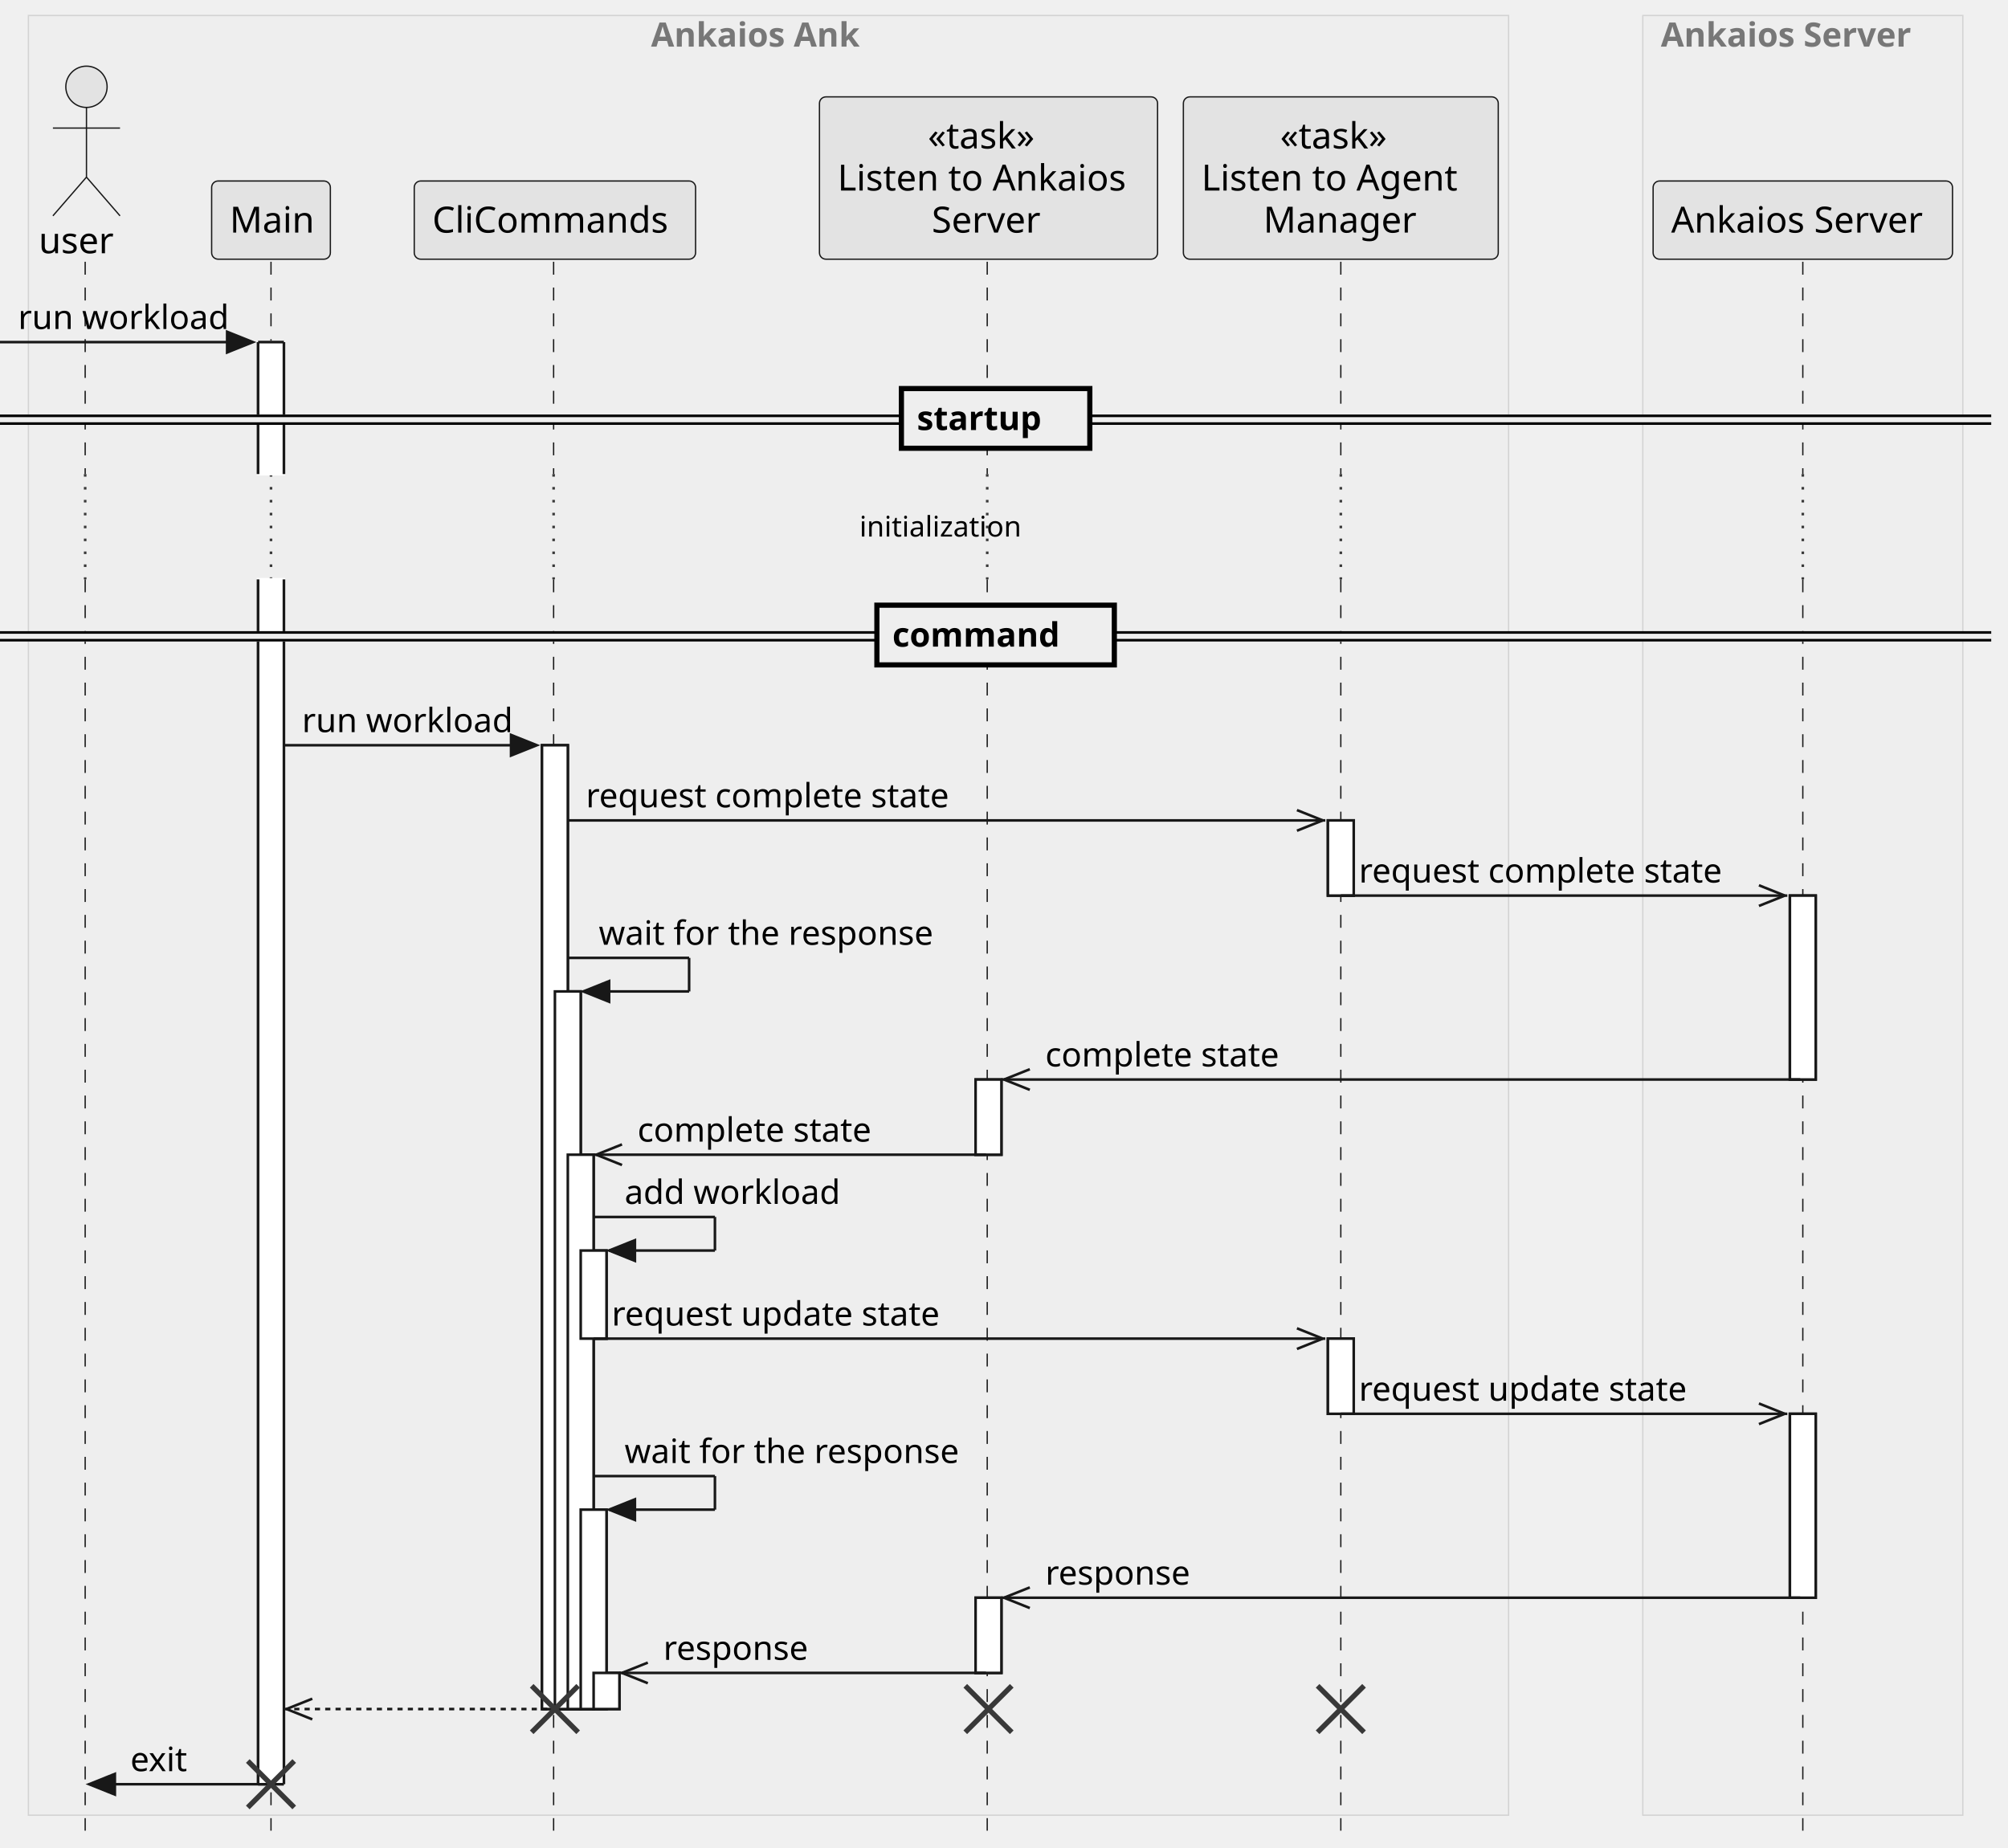
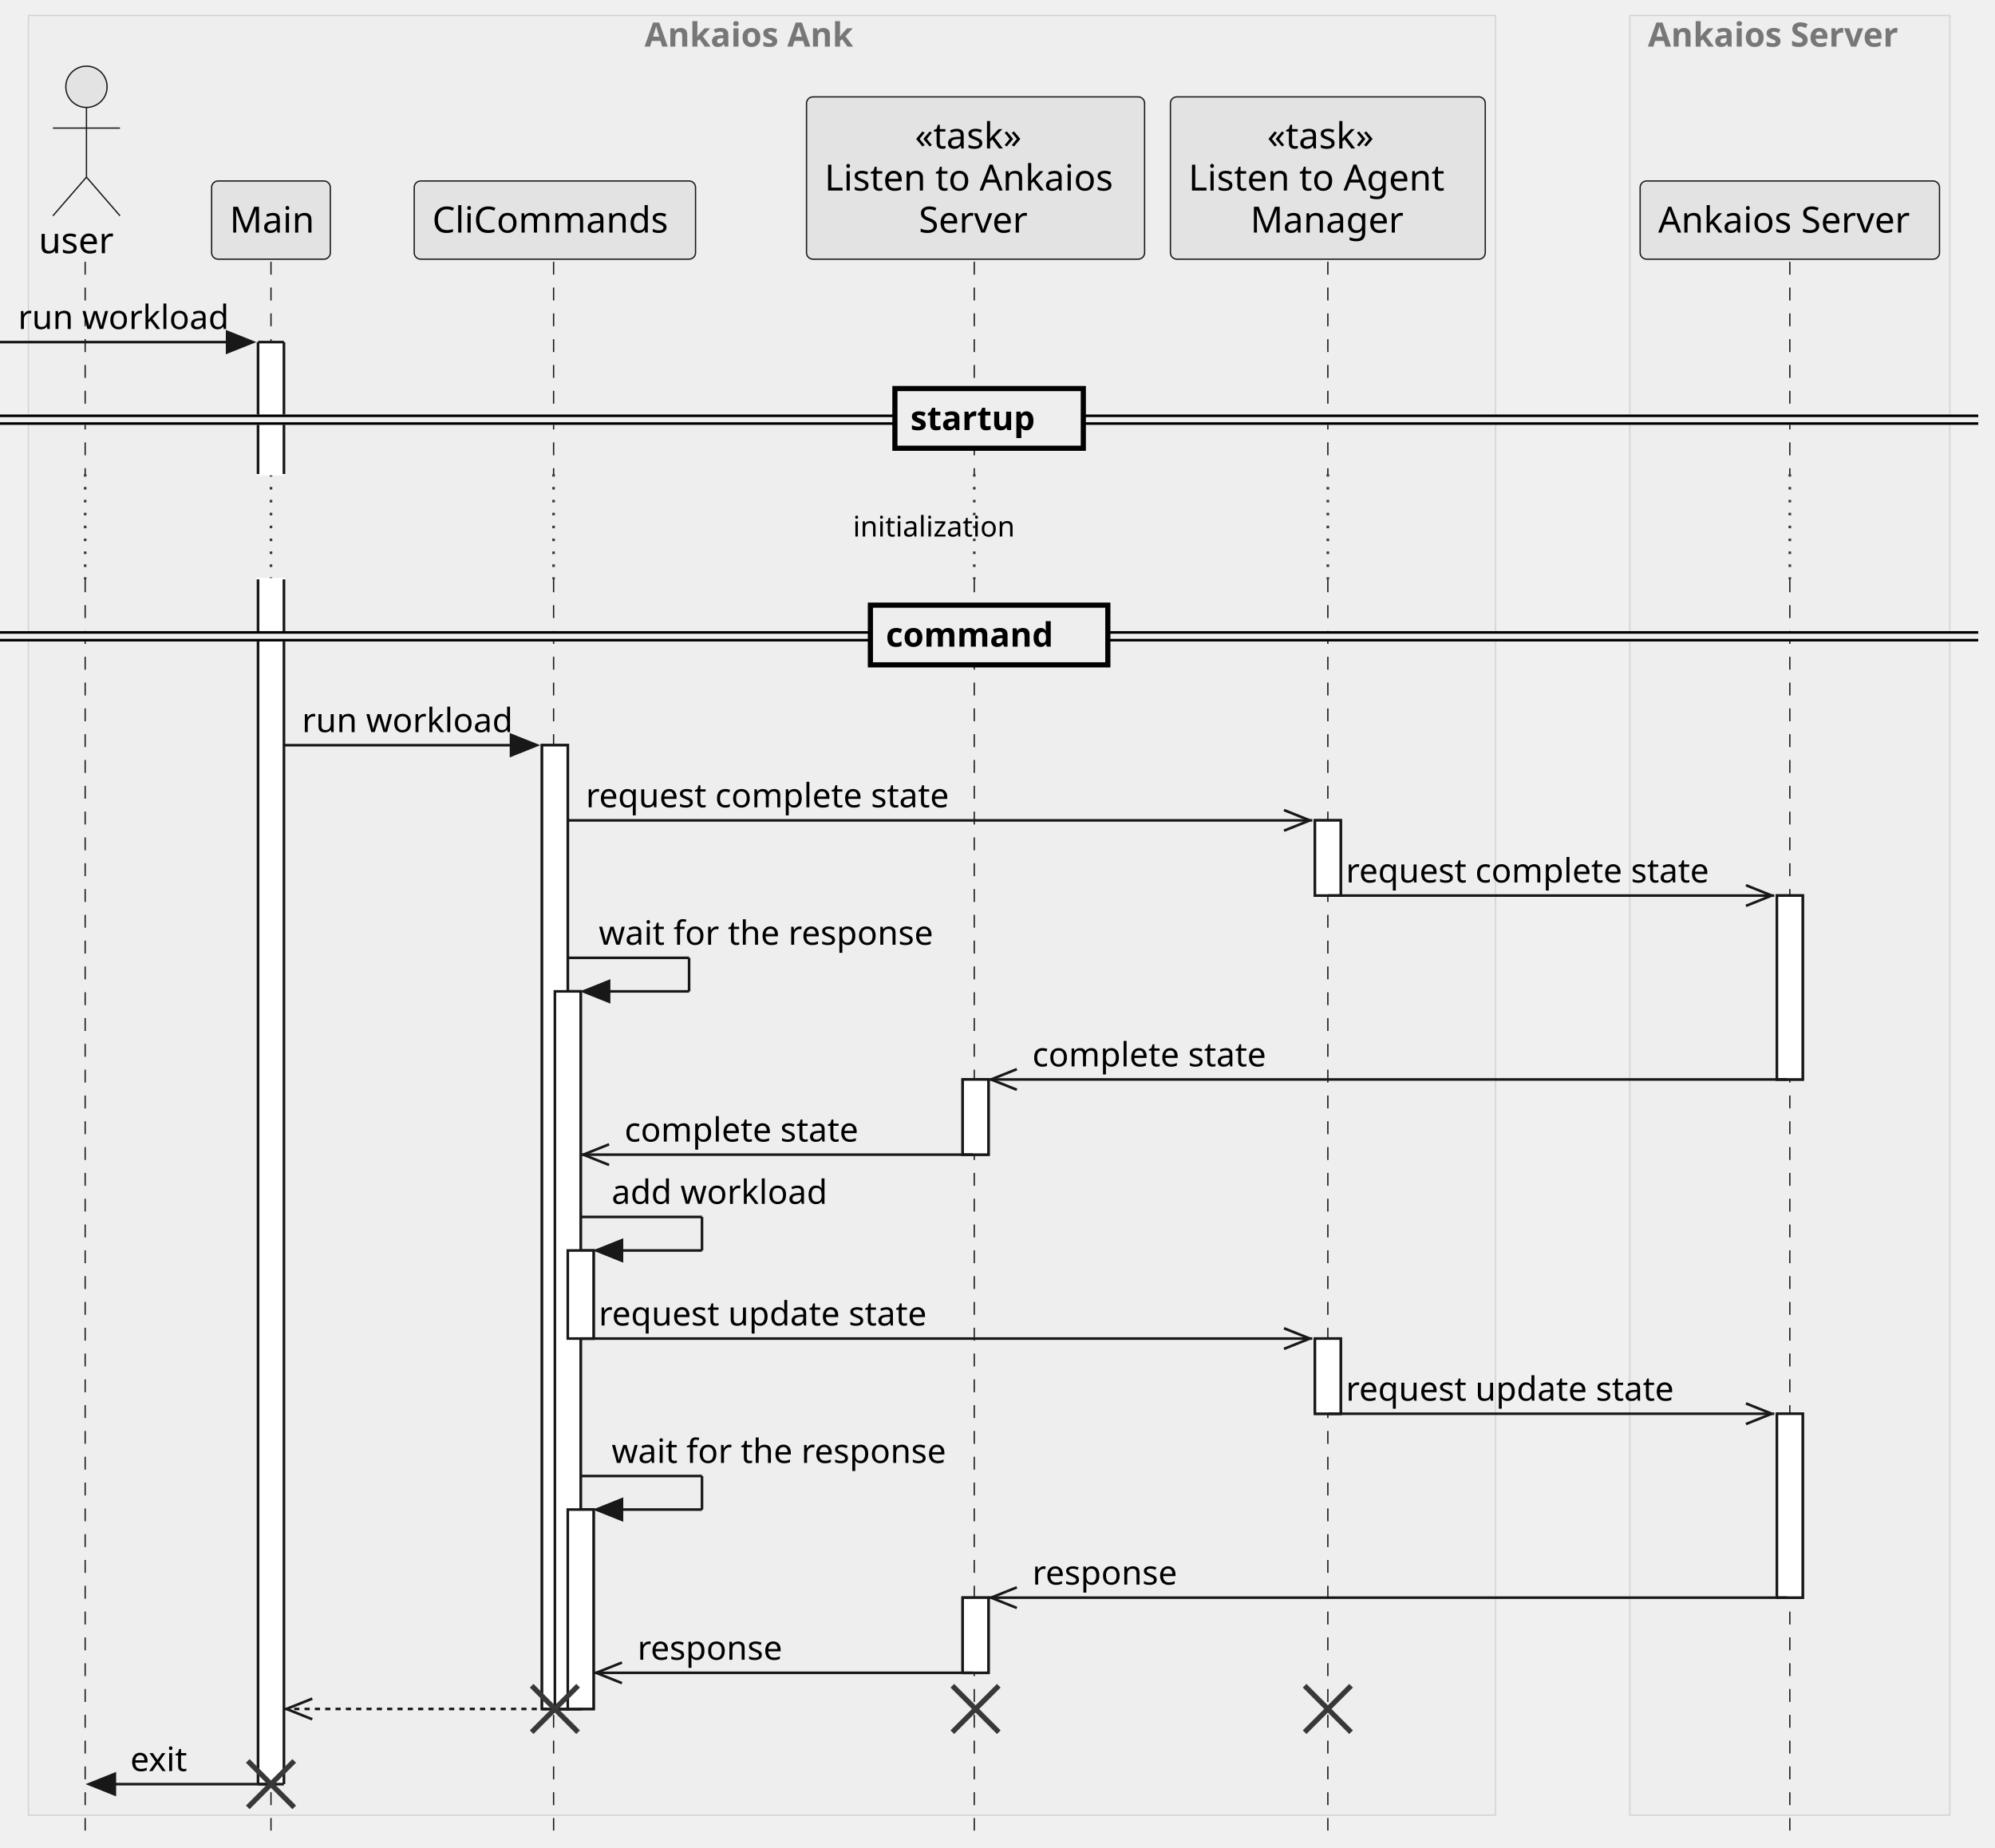
- <svg xmlns="http://www.w3.org/2000/svg" contentStyleType="text/css" height="716px" preserveAspectRatio="none" style="width:778px;height:716px;background:#FFFFFF;" version="1.1" viewBox="0 0 778 716" width="778px" zoomAndPan="magnify">
+ <svg xmlns="http://www.w3.org/2000/svg" contentStyleType="text/css" height="716px" preserveAspectRatio="none" style="width:773px;height:716px;background:#FFFFFF;" version="1.1" viewBox="0 0 773 716" width="773px" zoomAndPan="magnify">
  <defs />
  <g>
-     <rect fill="#EEEEEE" height="697.359" style="stroke:#D3D3D3;stroke-width:0.5;" width="573.5" x="11" y="6" />
-     <text fill="#777777" font-family="sans-serif" font-size="13" font-weight="bold" lengthAdjust="spacing" textLength="91" x="252.25" y="18.067">Ankaios Ank</text>
-     <rect fill="#EEEEEE" height="697.359" style="stroke:#D3D3D3;stroke-width:0.5;" width="124" x="636.5" y="6" />
-     <text fill="#777777" font-family="sans-serif" font-size="13" font-weight="bold" lengthAdjust="spacing" textLength="110" x="643.5" y="18.067">Ankaios Server</text>
+     <rect fill="#EEEEEE" height="697.359" style="stroke:#D3D3D3;stroke-width:0.5;" width="568.5" x="11" y="6" />
+     <text fill="#777777" font-family="sans-serif" font-size="13" font-weight="bold" lengthAdjust="spacing" textLength="91" x="249.75" y="18.067">Ankaios Ank</text>
+     <rect fill="#EEEEEE" height="697.359" style="stroke:#D3D3D3;stroke-width:0.5;" width="124" x="631.5" y="6" />
+     <text fill="#777777" font-family="sans-serif" font-size="13" font-weight="bold" lengthAdjust="spacing" textLength="110" x="638.5" y="18.067">Ankaios Server</text>
    <rect fill="#FFFFFF" height="51.133" style="stroke:#FFFFFF;stroke-width:1.0;" width="10" x="100" y="132.562" />
    <line style="stroke:#181818;stroke-width:1.0;" x1="100" x2="100" y1="132.562" y2="183.695" />
    <line style="stroke:#181818;stroke-width:1.0;" x1="110" x2="110" y1="132.562" y2="183.695" />
    <line style="stroke:#181818;stroke-width:1.0;" x1="100" x2="110" y1="132.562" y2="132.562" />
    <rect fill="#FFFFFF" height="466.859" style="stroke:#FFFFFF;stroke-width:1.0;" width="10" x="100" y="224.5" />
    <line style="stroke:#181818;stroke-width:1.0;" x1="100" x2="100" y1="224.5" y2="691.359" />
    <line style="stroke:#181818;stroke-width:1.0;" x1="110" x2="110" y1="224.5" y2="691.359" />
    <line style="stroke:#181818;stroke-width:1.0;" x1="100" x2="110" y1="691.359" y2="691.359" />
    <rect fill="#FFFFFF" height="373.461" style="stroke:#181818;stroke-width:1.0;" width="10" x="210" y="288.766" />
    <rect fill="#FFFFFF" height="278.062" style="stroke:#181818;stroke-width:1.0;" width="10" x="215" y="384.164" />
-     <rect fill="#FFFFFF" height="214.797" style="stroke:#181818;stroke-width:1.0;" width="10" x="220" y="447.43" />
-     <rect fill="#FFFFFF" height="34.133" style="stroke:#181818;stroke-width:1.0;" width="10" x="225" y="484.562" />
-     <rect fill="#FFFFFF" height="77.266" style="stroke:#181818;stroke-width:1.0;" width="10" x="225" y="584.961" />
-     <rect fill="#FFFFFF" height="14" style="stroke:#181818;stroke-width:1.0;" width="10" x="230" y="648.227" />
-     <rect fill="#FFFFFF" height="29.133" style="stroke:#181818;stroke-width:1.0;" width="10" x="378" y="418.297" />
-     <rect fill="#FFFFFF" height="29.133" style="stroke:#181818;stroke-width:1.0;" width="10" x="378" y="619.094" />
-     <rect fill="#FFFFFF" height="29.133" style="stroke:#181818;stroke-width:1.0;" width="10" x="514.5" y="317.898" />
-     <rect fill="#FFFFFF" height="29.133" style="stroke:#181818;stroke-width:1.0;" width="10" x="514.5" y="518.695" />
-     <rect fill="#FFFFFF" height="71.266" style="stroke:#181818;stroke-width:1.0;" width="10" x="693.5" y="347.031" />
-     <rect fill="#FFFFFF" height="71.266" style="stroke:#181818;stroke-width:1.0;" width="10" x="693.5" y="547.828" />
+     <rect fill="#FFFFFF" height="34.133" style="stroke:#181818;stroke-width:1.0;" width="10" x="220" y="484.562" />
+     <rect fill="#FFFFFF" height="77.266" style="stroke:#181818;stroke-width:1.0;" width="10" x="220" y="584.961" />
+     <rect fill="#FFFFFF" height="29.133" style="stroke:#181818;stroke-width:1.0;" width="10" x="373" y="418.297" />
+     <rect fill="#FFFFFF" height="29.133" style="stroke:#181818;stroke-width:1.0;" width="10" x="373" y="619.094" />
+     <rect fill="#FFFFFF" height="29.133" style="stroke:#181818;stroke-width:1.0;" width="10" x="509.5" y="317.898" />
+     <rect fill="#FFFFFF" height="29.133" style="stroke:#181818;stroke-width:1.0;" width="10" x="509.5" y="518.695" />
+     <rect fill="#FFFFFF" height="71.266" style="stroke:#181818;stroke-width:1.0;" width="10" x="688.5" y="347.031" />
+     <rect fill="#FFFFFF" height="71.266" style="stroke:#181818;stroke-width:1.0;" width="10" x="688.5" y="547.828" />
    <line style="stroke:#181818;stroke-width:0.5;stroke-dasharray:5.0,5.0;" x1="33" x2="33" y1="101.43" y2="183.695" />
    <line style="stroke:#383838;stroke-width:1.0;stroke-dasharray:1.0,4.0;" x1="33" x2="33" y1="183.695" y2="224.5" />
    <line style="stroke:#181818;stroke-width:0.5;stroke-dasharray:5.0,5.0;" x1="33" x2="33" y1="224.5" y2="709.359" />
    <line style="stroke:#181818;stroke-width:0.5;stroke-dasharray:5.0,5.0;" x1="105" x2="105" y1="101.43" y2="183.695" />
    <line style="stroke:#383838;stroke-width:1.0;stroke-dasharray:1.0,4.0;" x1="105" x2="105" y1="183.695" y2="224.5" />
    <line style="stroke:#181818;stroke-width:0.5;stroke-dasharray:5.0,5.0;" x1="105" x2="105" y1="224.5" y2="709.359" />
    <line style="stroke:#181818;stroke-width:0.5;stroke-dasharray:5.0,5.0;" x1="214.5" x2="214.5" y1="101.43" y2="183.695" />
    <line style="stroke:#383838;stroke-width:1.0;stroke-dasharray:1.0,4.0;" x1="214.5" x2="214.5" y1="183.695" y2="224.5" />
    <line style="stroke:#181818;stroke-width:0.5;stroke-dasharray:5.0,5.0;" x1="214.5" x2="214.5" y1="224.5" y2="709.359" />
-     <line style="stroke:#181818;stroke-width:0.5;stroke-dasharray:5.0,5.0;" x1="382.5" x2="382.5" y1="101.43" y2="183.695" />
-     <line style="stroke:#383838;stroke-width:1.0;stroke-dasharray:1.0,4.0;" x1="382.5" x2="382.5" y1="183.695" y2="224.5" />
-     <line style="stroke:#181818;stroke-width:0.5;stroke-dasharray:5.0,5.0;" x1="382.5" x2="382.5" y1="224.5" y2="709.359" />
-     <line style="stroke:#181818;stroke-width:0.5;stroke-dasharray:5.0,5.0;" x1="519.5" x2="519.5" y1="101.43" y2="183.695" />
-     <line style="stroke:#383838;stroke-width:1.0;stroke-dasharray:1.0,4.0;" x1="519.5" x2="519.5" y1="183.695" y2="224.5" />
-     <line style="stroke:#181818;stroke-width:0.5;stroke-dasharray:5.0,5.0;" x1="519.5" x2="519.5" y1="224.5" y2="709.359" />
-     <line style="stroke:#181818;stroke-width:0.5;stroke-dasharray:5.0,5.0;" x1="698.5" x2="698.5" y1="101.43" y2="183.695" />
-     <line style="stroke:#383838;stroke-width:1.0;stroke-dasharray:1.0,4.0;" x1="698.5" x2="698.5" y1="183.695" y2="224.5" />
-     <line style="stroke:#181818;stroke-width:0.5;stroke-dasharray:5.0,5.0;" x1="698.5" x2="698.5" y1="224.5" y2="709.359" />
+     <line style="stroke:#181818;stroke-width:0.5;stroke-dasharray:5.0,5.0;" x1="377.5" x2="377.5" y1="101.43" y2="183.695" />
+     <line style="stroke:#383838;stroke-width:1.0;stroke-dasharray:1.0,4.0;" x1="377.5" x2="377.5" y1="183.695" y2="224.5" />
+     <line style="stroke:#181818;stroke-width:0.5;stroke-dasharray:5.0,5.0;" x1="377.5" x2="377.5" y1="224.5" y2="709.359" />
+     <line style="stroke:#181818;stroke-width:0.5;stroke-dasharray:5.0,5.0;" x1="514.5" x2="514.5" y1="101.43" y2="183.695" />
+     <line style="stroke:#383838;stroke-width:1.0;stroke-dasharray:1.0,4.0;" x1="514.5" x2="514.5" y1="183.695" y2="224.5" />
+     <line style="stroke:#181818;stroke-width:0.5;stroke-dasharray:5.0,5.0;" x1="514.5" x2="514.5" y1="224.5" y2="709.359" />
+     <line style="stroke:#181818;stroke-width:0.5;stroke-dasharray:5.0,5.0;" x1="693.5" x2="693.5" y1="101.43" y2="183.695" />
+     <line style="stroke:#383838;stroke-width:1.0;stroke-dasharray:1.0,4.0;" x1="693.5" x2="693.5" y1="183.695" y2="224.5" />
+     <line style="stroke:#181818;stroke-width:0.5;stroke-dasharray:5.0,5.0;" x1="693.5" x2="693.5" y1="224.5" y2="709.359" />
    <text fill="#000000" font-family="sans-serif" font-size="14" lengthAdjust="spacing" textLength="31" x="15" y="98.128">user</text>
    <ellipse cx="33.5" cy="33.633" fill="#E3E3E3" rx="8" ry="8" style="stroke:#181818;stroke-width:0.5;" />
    <path d="M33.5,41.633 L33.5,68.633 M20.5,49.633 L46.5,49.633 M33.5,68.633 L20.5,83.633 M33.5,68.633 L46.5,83.633 " fill="none" style="stroke:#181818;stroke-width:0.5;" />
    <rect fill="#E3E3E3" height="30.297" rx="2.5" ry="2.5" style="stroke:#181818;stroke-width:0.5;" width="46" x="82" y="70.133" />
    <text fill="#000000" font-family="sans-serif" font-size="14" lengthAdjust="spacing" textLength="32" x="89" y="90.128">Main</text>
    <rect fill="#E3E3E3" height="30.297" rx="2.5" ry="2.5" style="stroke:#181818;stroke-width:0.5;" width="109" x="160.5" y="70.133" />
    <text fill="#000000" font-family="sans-serif" font-size="14" lengthAdjust="spacing" textLength="95" x="167.5" y="90.128">CliCommands</text>
-     <rect fill="#E3E3E3" height="62.891" rx="2.5" ry="2.5" style="stroke:#181818;stroke-width:0.5;" width="131" x="317.5" y="37.539" />
-     <text fill="#000000" font-family="sans-serif" font-size="14" lengthAdjust="spacing" textLength="47" x="359.5" y="57.534">«task»</text>
-     <text fill="#000000" font-family="sans-serif" font-size="14" lengthAdjust="spacing" textLength="117" x="324.5" y="73.831">Listen to Ankaios</text>
-     <text fill="#000000" font-family="sans-serif" font-size="14" lengthAdjust="spacing" textLength="44" x="361" y="90.128">Server</text>
-     <rect fill="#E3E3E3" height="62.891" rx="2.5" ry="2.5" style="stroke:#181818;stroke-width:0.5;" width="122" x="458.5" y="37.539" />
-     <text fill="#000000" font-family="sans-serif" font-size="14" lengthAdjust="spacing" textLength="47" x="496" y="57.534">«task»</text>
-     <text fill="#000000" font-family="sans-serif" font-size="14" lengthAdjust="spacing" textLength="104" x="465.5" y="73.831">Listen to Agent</text>
-     <text fill="#000000" font-family="sans-serif" font-size="14" lengthAdjust="spacing" textLength="60" x="489.5" y="90.128">Manager</text>
-     <rect fill="#E3E3E3" height="30.297" rx="2.5" ry="2.5" style="stroke:#181818;stroke-width:0.5;" width="116" x="640.5" y="70.133" />
-     <text fill="#000000" font-family="sans-serif" font-size="14" lengthAdjust="spacing" textLength="102" x="647.5" y="90.128">Ankaios Server</text>
+     <rect fill="#E3E3E3" height="62.891" rx="2.5" ry="2.5" style="stroke:#181818;stroke-width:0.5;" width="131" x="312.5" y="37.539" />
+     <text fill="#000000" font-family="sans-serif" font-size="14" lengthAdjust="spacing" textLength="47" x="354.5" y="57.534">«task»</text>
+     <text fill="#000000" font-family="sans-serif" font-size="14" lengthAdjust="spacing" textLength="117" x="319.5" y="73.831">Listen to Ankaios</text>
+     <text fill="#000000" font-family="sans-serif" font-size="14" lengthAdjust="spacing" textLength="44" x="356" y="90.128">Server</text>
+     <rect fill="#E3E3E3" height="62.891" rx="2.5" ry="2.5" style="stroke:#181818;stroke-width:0.5;" width="122" x="453.5" y="37.539" />
+     <text fill="#000000" font-family="sans-serif" font-size="14" lengthAdjust="spacing" textLength="47" x="491" y="57.534">«task»</text>
+     <text fill="#000000" font-family="sans-serif" font-size="14" lengthAdjust="spacing" textLength="104" x="460.5" y="73.831">Listen to Agent</text>
+     <text fill="#000000" font-family="sans-serif" font-size="14" lengthAdjust="spacing" textLength="60" x="484.5" y="90.128">Manager</text>
+     <rect fill="#E3E3E3" height="30.297" rx="2.5" ry="2.5" style="stroke:#181818;stroke-width:0.5;" width="116" x="635.5" y="70.133" />
+     <text fill="#000000" font-family="sans-serif" font-size="14" lengthAdjust="spacing" textLength="102" x="642.5" y="90.128">Ankaios Server</text>
    <rect fill="#FFFFFF" height="51.133" style="stroke:#FFFFFF;stroke-width:1.0;" width="10" x="100" y="132.562" />
    <line style="stroke:#181818;stroke-width:1.0;" x1="100" x2="100" y1="132.562" y2="183.695" />
    <line style="stroke:#181818;stroke-width:1.0;" x1="110" x2="110" y1="132.562" y2="183.695" />
    <line style="stroke:#181818;stroke-width:1.0;" x1="100" x2="110" y1="132.562" y2="132.562" />
    <rect fill="#FFFFFF" height="466.859" style="stroke:#FFFFFF;stroke-width:1.0;" width="10" x="100" y="224.5" />
    <line style="stroke:#181818;stroke-width:1.0;" x1="100" x2="100" y1="224.5" y2="691.359" />
    <line style="stroke:#181818;stroke-width:1.0;" x1="110" x2="110" y1="224.5" y2="691.359" />
    <line style="stroke:#181818;stroke-width:1.0;" x1="100" x2="110" y1="691.359" y2="691.359" />
    <rect fill="#FFFFFF" height="373.461" style="stroke:#181818;stroke-width:1.0;" width="10" x="210" y="288.766" />
    <rect fill="#FFFFFF" height="278.062" style="stroke:#181818;stroke-width:1.0;" width="10" x="215" y="384.164" />
-     <rect fill="#FFFFFF" height="214.797" style="stroke:#181818;stroke-width:1.0;" width="10" x="220" y="447.43" />
-     <rect fill="#FFFFFF" height="34.133" style="stroke:#181818;stroke-width:1.0;" width="10" x="225" y="484.562" />
-     <rect fill="#FFFFFF" height="77.266" style="stroke:#181818;stroke-width:1.0;" width="10" x="225" y="584.961" />
-     <rect fill="#FFFFFF" height="14" style="stroke:#181818;stroke-width:1.0;" width="10" x="230" y="648.227" />
-     <rect fill="#FFFFFF" height="29.133" style="stroke:#181818;stroke-width:1.0;" width="10" x="378" y="418.297" />
-     <rect fill="#FFFFFF" height="29.133" style="stroke:#181818;stroke-width:1.0;" width="10" x="378" y="619.094" />
-     <rect fill="#FFFFFF" height="29.133" style="stroke:#181818;stroke-width:1.0;" width="10" x="514.5" y="317.898" />
-     <rect fill="#FFFFFF" height="29.133" style="stroke:#181818;stroke-width:1.0;" width="10" x="514.5" y="518.695" />
-     <rect fill="#FFFFFF" height="71.266" style="stroke:#181818;stroke-width:1.0;" width="10" x="693.5" y="347.031" />
-     <rect fill="#FFFFFF" height="71.266" style="stroke:#181818;stroke-width:1.0;" width="10" x="693.5" y="547.828" />
+     <rect fill="#FFFFFF" height="34.133" style="stroke:#181818;stroke-width:1.0;" width="10" x="220" y="484.562" />
+     <rect fill="#FFFFFF" height="77.266" style="stroke:#181818;stroke-width:1.0;" width="10" x="220" y="584.961" />
+     <rect fill="#FFFFFF" height="29.133" style="stroke:#181818;stroke-width:1.0;" width="10" x="373" y="418.297" />
+     <rect fill="#FFFFFF" height="29.133" style="stroke:#181818;stroke-width:1.0;" width="10" x="373" y="619.094" />
+     <rect fill="#FFFFFF" height="29.133" style="stroke:#181818;stroke-width:1.0;" width="10" x="509.5" y="317.898" />
+     <rect fill="#FFFFFF" height="29.133" style="stroke:#181818;stroke-width:1.0;" width="10" x="509.5" y="518.695" />
+     <rect fill="#FFFFFF" height="71.266" style="stroke:#181818;stroke-width:1.0;" width="10" x="688.5" y="347.031" />
+     <rect fill="#FFFFFF" height="71.266" style="stroke:#181818;stroke-width:1.0;" width="10" x="688.5" y="547.828" />
    <polygon fill="#181818" points="88,128.562,98,132.562,88,136.562" style="stroke:#181818;stroke-width:1.0;" />
    <line style="stroke:#181818;stroke-width:1.0;" x1="0" x2="94" y1="132.562" y2="132.562" />
    <text fill="#000000" font-family="sans-serif" font-size="13" lengthAdjust="spacing" textLength="81" x="7" y="127.497">run workload</text>
-     <rect fill="#EEEEEE" height="3" style="stroke:#EEEEEE;stroke-width:1.0;" width="771.5" x="0" y="161.129" />
-     <line style="stroke:#000000;stroke-width:1.0;" x1="0" x2="771.5" y1="161.129" y2="161.129" />
-     <line style="stroke:#000000;stroke-width:1.0;" x1="0" x2="771.5" y1="164.129" y2="164.129" />
-     <rect fill="#EEEEEE" height="23.133" style="stroke:#000000;stroke-width:2.0;" width="73" x="349.25" y="150.562" />
-     <text fill="#000000" font-family="sans-serif" font-size="13" font-weight="bold" lengthAdjust="spacing" textLength="54" x="355.25" y="166.629">startup</text>
-     <text fill="#000000" font-family="sans-serif" font-size="11" lengthAdjust="spacing" textLength="66" x="333" y="207.906">initialization</text>
-     <rect fill="#EEEEEE" height="3" style="stroke:#EEEEEE;stroke-width:1.0;" width="771.5" x="0" y="245.066" />
-     <line style="stroke:#000000;stroke-width:1.0;" x1="0" x2="771.5" y1="245.066" y2="245.066" />
-     <line style="stroke:#000000;stroke-width:1.0;" x1="0" x2="771.5" y1="248.066" y2="248.066" />
-     <rect fill="#EEEEEE" height="23.133" style="stroke:#000000;stroke-width:2.0;" width="92" x="339.75" y="234.5" />
-     <text fill="#000000" font-family="sans-serif" font-size="13" font-weight="bold" lengthAdjust="spacing" textLength="73" x="345.75" y="250.567">command</text>
+     <rect fill="#EEEEEE" height="3" style="stroke:#EEEEEE;stroke-width:1.0;" width="766.5" x="0" y="161.129" />
+     <line style="stroke:#000000;stroke-width:1.0;" x1="0" x2="766.5" y1="161.129" y2="161.129" />
+     <line style="stroke:#000000;stroke-width:1.0;" x1="0" x2="766.5" y1="164.129" y2="164.129" />
+     <rect fill="#EEEEEE" height="23.133" style="stroke:#000000;stroke-width:2.0;" width="73" x="346.75" y="150.562" />
+     <text fill="#000000" font-family="sans-serif" font-size="13" font-weight="bold" lengthAdjust="spacing" textLength="54" x="352.75" y="166.629">startup</text>
+     <text fill="#000000" font-family="sans-serif" font-size="11" lengthAdjust="spacing" textLength="66" x="330.5" y="207.906">initialization</text>
+     <rect fill="#EEEEEE" height="3" style="stroke:#EEEEEE;stroke-width:1.0;" width="766.5" x="0" y="245.066" />
+     <line style="stroke:#000000;stroke-width:1.0;" x1="0" x2="766.5" y1="245.066" y2="245.066" />
+     <line style="stroke:#000000;stroke-width:1.0;" x1="0" x2="766.5" y1="248.066" y2="248.066" />
+     <rect fill="#EEEEEE" height="23.133" style="stroke:#000000;stroke-width:2.0;" width="92" x="337.25" y="234.5" />
+     <text fill="#000000" font-family="sans-serif" font-size="13" font-weight="bold" lengthAdjust="spacing" textLength="73" x="343.25" y="250.567">command</text>
    <polygon fill="#181818" points="198,284.766,208,288.766,198,292.766" style="stroke:#181818;stroke-width:1.0;" />
    <line style="stroke:#181818;stroke-width:1.0;" x1="110" x2="204" y1="288.766" y2="288.766" />
    <text fill="#000000" font-family="sans-serif" font-size="13" lengthAdjust="spacing" textLength="81" x="117" y="283.7">run workload</text>
-     <line style="stroke:#181818;stroke-width:1.0;" x1="512.5" x2="502.5" y1="317.898" y2="313.898" />
-     <line style="stroke:#181818;stroke-width:1.0;" x1="512.5" x2="502.5" y1="317.898" y2="321.898" />
-     <line style="stroke:#181818;stroke-width:1.0;" x1="220" x2="513.5" y1="317.898" y2="317.898" />
+     <line style="stroke:#181818;stroke-width:1.0;" x1="507.5" x2="497.5" y1="317.898" y2="313.898" />
+     <line style="stroke:#181818;stroke-width:1.0;" x1="507.5" x2="497.5" y1="317.898" y2="321.898" />
+     <line style="stroke:#181818;stroke-width:1.0;" x1="220" x2="508.5" y1="317.898" y2="317.898" />
    <text fill="#000000" font-family="sans-serif" font-size="13" lengthAdjust="spacing" textLength="150" x="227" y="312.832">request complete state</text>
-     <line style="stroke:#181818;stroke-width:1.0;" x1="691.5" x2="681.5" y1="347.031" y2="343.031" />
-     <line style="stroke:#181818;stroke-width:1.0;" x1="691.5" x2="681.5" y1="347.031" y2="351.031" />
-     <line style="stroke:#181818;stroke-width:1.0;" x1="519.5" x2="692.5" y1="347.031" y2="347.031" />
-     <text fill="#000000" font-family="sans-serif" font-size="13" lengthAdjust="spacing" textLength="150" x="526.5" y="341.965">request complete state</text>
+     <line style="stroke:#181818;stroke-width:1.0;" x1="686.5" x2="676.5" y1="347.031" y2="343.031" />
+     <line style="stroke:#181818;stroke-width:1.0;" x1="686.5" x2="676.5" y1="347.031" y2="351.031" />
+     <line style="stroke:#181818;stroke-width:1.0;" x1="514.5" x2="687.5" y1="347.031" y2="347.031" />
+     <text fill="#000000" font-family="sans-serif" font-size="13" lengthAdjust="spacing" textLength="150" x="521.5" y="341.965">request complete state</text>
    <line style="stroke:#181818;stroke-width:1.0;" x1="220" x2="267" y1="371.164" y2="371.164" />
    <line style="stroke:#181818;stroke-width:1.0;" x1="267" x2="267" y1="371.164" y2="384.164" />
    <line style="stroke:#181818;stroke-width:1.0;" x1="226" x2="267" y1="384.164" y2="384.164" />
    <polygon fill="#181818" points="236,380.164,226,384.164,236,388.164" style="stroke:#181818;stroke-width:1.0;" />
    <text fill="#000000" font-family="sans-serif" font-size="13" lengthAdjust="spacing" textLength="134" x="232" y="366.098">wait for the response</text>
-     <line style="stroke:#181818;stroke-width:1.0;" x1="389" x2="399" y1="418.297" y2="414.297" />
-     <line style="stroke:#181818;stroke-width:1.0;" x1="389" x2="399" y1="418.297" y2="422.297" />
-     <line style="stroke:#181818;stroke-width:1.0;" x1="388" x2="697.5" y1="418.297" y2="418.297" />
-     <text fill="#000000" font-family="sans-serif" font-size="13" lengthAdjust="spacing" textLength="97" x="405" y="413.231">complete state</text>
-     <line style="stroke:#181818;stroke-width:1.0;" x1="231" x2="241" y1="447.43" y2="443.43" />
-     <line style="stroke:#181818;stroke-width:1.0;" x1="231" x2="241" y1="447.43" y2="451.43" />
-     <line style="stroke:#181818;stroke-width:1.0;" x1="230" x2="382" y1="447.43" y2="447.43" />
-     <text fill="#000000" font-family="sans-serif" font-size="13" lengthAdjust="spacing" textLength="97" x="247" y="442.364">complete state</text>
-     <line style="stroke:#181818;stroke-width:1.0;" x1="230" x2="277" y1="471.562" y2="471.562" />
-     <line style="stroke:#181818;stroke-width:1.0;" x1="277" x2="277" y1="471.562" y2="484.562" />
-     <line style="stroke:#181818;stroke-width:1.0;" x1="236" x2="277" y1="484.562" y2="484.562" />
-     <polygon fill="#181818" points="246,480.562,236,484.562,246,488.562" style="stroke:#181818;stroke-width:1.0;" />
-     <text fill="#000000" font-family="sans-serif" font-size="13" lengthAdjust="spacing" textLength="84" x="242" y="466.497">add workload</text>
-     <line style="stroke:#181818;stroke-width:1.0;" x1="512.5" x2="502.5" y1="518.695" y2="514.695" />
-     <line style="stroke:#181818;stroke-width:1.0;" x1="512.5" x2="502.5" y1="518.695" y2="522.695" />
-     <line style="stroke:#181818;stroke-width:1.0;" x1="230" x2="513.5" y1="518.695" y2="518.695" />
-     <text fill="#000000" font-family="sans-serif" font-size="13" lengthAdjust="spacing" textLength="135" x="237" y="513.629">request update state</text>
-     <line style="stroke:#181818;stroke-width:1.0;" x1="691.5" x2="681.5" y1="547.828" y2="543.828" />
-     <line style="stroke:#181818;stroke-width:1.0;" x1="691.5" x2="681.5" y1="547.828" y2="551.828" />
-     <line style="stroke:#181818;stroke-width:1.0;" x1="519.5" x2="692.5" y1="547.828" y2="547.828" />
-     <text fill="#000000" font-family="sans-serif" font-size="13" lengthAdjust="spacing" textLength="135" x="526.5" y="542.762">request update state</text>
-     <line style="stroke:#181818;stroke-width:1.0;" x1="230" x2="277" y1="571.961" y2="571.961" />
-     <line style="stroke:#181818;stroke-width:1.0;" x1="277" x2="277" y1="571.961" y2="584.961" />
-     <line style="stroke:#181818;stroke-width:1.0;" x1="236" x2="277" y1="584.961" y2="584.961" />
-     <polygon fill="#181818" points="246,580.961,236,584.961,246,588.961" style="stroke:#181818;stroke-width:1.0;" />
-     <text fill="#000000" font-family="sans-serif" font-size="13" lengthAdjust="spacing" textLength="134" x="242" y="566.895">wait for the response</text>
-     <line style="stroke:#181818;stroke-width:1.0;" x1="389" x2="399" y1="619.094" y2="615.094" />
-     <line style="stroke:#181818;stroke-width:1.0;" x1="389" x2="399" y1="619.094" y2="623.094" />
-     <line style="stroke:#181818;stroke-width:1.0;" x1="388" x2="697.5" y1="619.094" y2="619.094" />
-     <text fill="#000000" font-family="sans-serif" font-size="13" lengthAdjust="spacing" textLength="59" x="405" y="614.028">response</text>
-     <line style="stroke:#181818;stroke-width:1.0;" x1="241" x2="251" y1="648.227" y2="644.227" />
-     <line style="stroke:#181818;stroke-width:1.0;" x1="241" x2="251" y1="648.227" y2="652.227" />
-     <line style="stroke:#181818;stroke-width:1.0;" x1="240" x2="382" y1="648.227" y2="648.227" />
-     <text fill="#000000" font-family="sans-serif" font-size="13" lengthAdjust="spacing" textLength="59" x="257" y="643.161">response</text>
+     <line style="stroke:#181818;stroke-width:1.0;" x1="384" x2="394" y1="418.297" y2="414.297" />
+     <line style="stroke:#181818;stroke-width:1.0;" x1="384" x2="394" y1="418.297" y2="422.297" />
+     <line style="stroke:#181818;stroke-width:1.0;" x1="383" x2="692.5" y1="418.297" y2="418.297" />
+     <text fill="#000000" font-family="sans-serif" font-size="13" lengthAdjust="spacing" textLength="97" x="400" y="413.231">complete state</text>
+     <line style="stroke:#181818;stroke-width:1.0;" x1="226" x2="236" y1="447.43" y2="443.43" />
+     <line style="stroke:#181818;stroke-width:1.0;" x1="226" x2="236" y1="447.43" y2="451.43" />
+     <line style="stroke:#181818;stroke-width:1.0;" x1="225" x2="377" y1="447.43" y2="447.43" />
+     <text fill="#000000" font-family="sans-serif" font-size="13" lengthAdjust="spacing" textLength="97" x="242" y="442.364">complete state</text>
+     <line style="stroke:#181818;stroke-width:1.0;" x1="225" x2="272" y1="471.562" y2="471.562" />
+     <line style="stroke:#181818;stroke-width:1.0;" x1="272" x2="272" y1="471.562" y2="484.562" />
+     <line style="stroke:#181818;stroke-width:1.0;" x1="231" x2="272" y1="484.562" y2="484.562" />
+     <polygon fill="#181818" points="241,480.562,231,484.562,241,488.562" style="stroke:#181818;stroke-width:1.0;" />
+     <text fill="#000000" font-family="sans-serif" font-size="13" lengthAdjust="spacing" textLength="84" x="237" y="466.497">add workload</text>
+     <line style="stroke:#181818;stroke-width:1.0;" x1="507.5" x2="497.5" y1="518.695" y2="514.695" />
+     <line style="stroke:#181818;stroke-width:1.0;" x1="507.5" x2="497.5" y1="518.695" y2="522.695" />
+     <line style="stroke:#181818;stroke-width:1.0;" x1="225" x2="508.5" y1="518.695" y2="518.695" />
+     <text fill="#000000" font-family="sans-serif" font-size="13" lengthAdjust="spacing" textLength="135" x="232" y="513.629">request update state</text>
+     <line style="stroke:#181818;stroke-width:1.0;" x1="686.5" x2="676.5" y1="547.828" y2="543.828" />
+     <line style="stroke:#181818;stroke-width:1.0;" x1="686.5" x2="676.5" y1="547.828" y2="551.828" />
+     <line style="stroke:#181818;stroke-width:1.0;" x1="514.5" x2="687.5" y1="547.828" y2="547.828" />
+     <text fill="#000000" font-family="sans-serif" font-size="13" lengthAdjust="spacing" textLength="135" x="521.5" y="542.762">request update state</text>
+     <line style="stroke:#181818;stroke-width:1.0;" x1="225" x2="272" y1="571.961" y2="571.961" />
+     <line style="stroke:#181818;stroke-width:1.0;" x1="272" x2="272" y1="571.961" y2="584.961" />
+     <line style="stroke:#181818;stroke-width:1.0;" x1="231" x2="272" y1="584.961" y2="584.961" />
+     <polygon fill="#181818" points="241,580.961,231,584.961,241,588.961" style="stroke:#181818;stroke-width:1.0;" />
+     <text fill="#000000" font-family="sans-serif" font-size="13" lengthAdjust="spacing" textLength="134" x="237" y="566.895">wait for the response</text>
+     <line style="stroke:#181818;stroke-width:1.0;" x1="384" x2="394" y1="619.094" y2="615.094" />
+     <line style="stroke:#181818;stroke-width:1.0;" x1="384" x2="394" y1="619.094" y2="623.094" />
+     <line style="stroke:#181818;stroke-width:1.0;" x1="383" x2="692.5" y1="619.094" y2="619.094" />
+     <text fill="#000000" font-family="sans-serif" font-size="13" lengthAdjust="spacing" textLength="59" x="400" y="614.028">response</text>
+     <line style="stroke:#181818;stroke-width:1.0;" x1="231" x2="241" y1="648.227" y2="644.227" />
+     <line style="stroke:#181818;stroke-width:1.0;" x1="231" x2="241" y1="648.227" y2="652.227" />
+     <line style="stroke:#181818;stroke-width:1.0;" x1="230" x2="377" y1="648.227" y2="648.227" />
+     <text fill="#000000" font-family="sans-serif" font-size="13" lengthAdjust="spacing" textLength="59" x="247" y="643.161">response</text>
    <line style="stroke:#181818;stroke-width:1.0;" x1="111" x2="121" y1="662.227" y2="658.227" />
    <line style="stroke:#181818;stroke-width:1.0;" x1="111" x2="121" y1="662.227" y2="666.227" />
    <line style="stroke:#181818;stroke-width:1.0;stroke-dasharray:2.0,2.0;" x1="110" x2="214" y1="662.227" y2="662.227" />
    <line style="stroke:#383838;stroke-width:2.0;" x1="206" x2="224" y1="653.227" y2="671.227" />
    <line style="stroke:#383838;stroke-width:2.0;" x1="206" x2="224" y1="671.227" y2="653.227" />
-     <line style="stroke:#383838;stroke-width:2.0;" x1="510.5" x2="528.5" y1="653.227" y2="671.227" />
-     <line style="stroke:#383838;stroke-width:2.0;" x1="510.5" x2="528.5" y1="671.227" y2="653.227" />
-     <line style="stroke:#383838;stroke-width:2.0;" x1="374" x2="392" y1="653.227" y2="671.227" />
-     <line style="stroke:#383838;stroke-width:2.0;" x1="374" x2="392" y1="671.227" y2="653.227" />
+     <line style="stroke:#383838;stroke-width:2.0;" x1="505.5" x2="523.5" y1="653.227" y2="671.227" />
+     <line style="stroke:#383838;stroke-width:2.0;" x1="505.5" x2="523.5" y1="671.227" y2="653.227" />
+     <line style="stroke:#383838;stroke-width:2.0;" x1="369" x2="387" y1="653.227" y2="671.227" />
+     <line style="stroke:#383838;stroke-width:2.0;" x1="369" x2="387" y1="671.227" y2="653.227" />
    <polygon fill="#181818" points="44.5,687.359,34.5,691.359,44.5,695.359" style="stroke:#181818;stroke-width:1.0;" />
    <line style="stroke:#181818;stroke-width:1.0;" x1="38.5" x2="104" y1="691.359" y2="691.359" />
    <text fill="#000000" font-family="sans-serif" font-size="13" lengthAdjust="spacing" textLength="23" x="50.5" y="686.293">exit</text>
    <line style="stroke:#383838;stroke-width:2.0;" x1="96" x2="114" y1="682.359" y2="700.359" />
    <line style="stroke:#383838;stroke-width:2.0;" x1="96" x2="114" y1="700.359" y2="682.359" />
  </g>
</svg>
